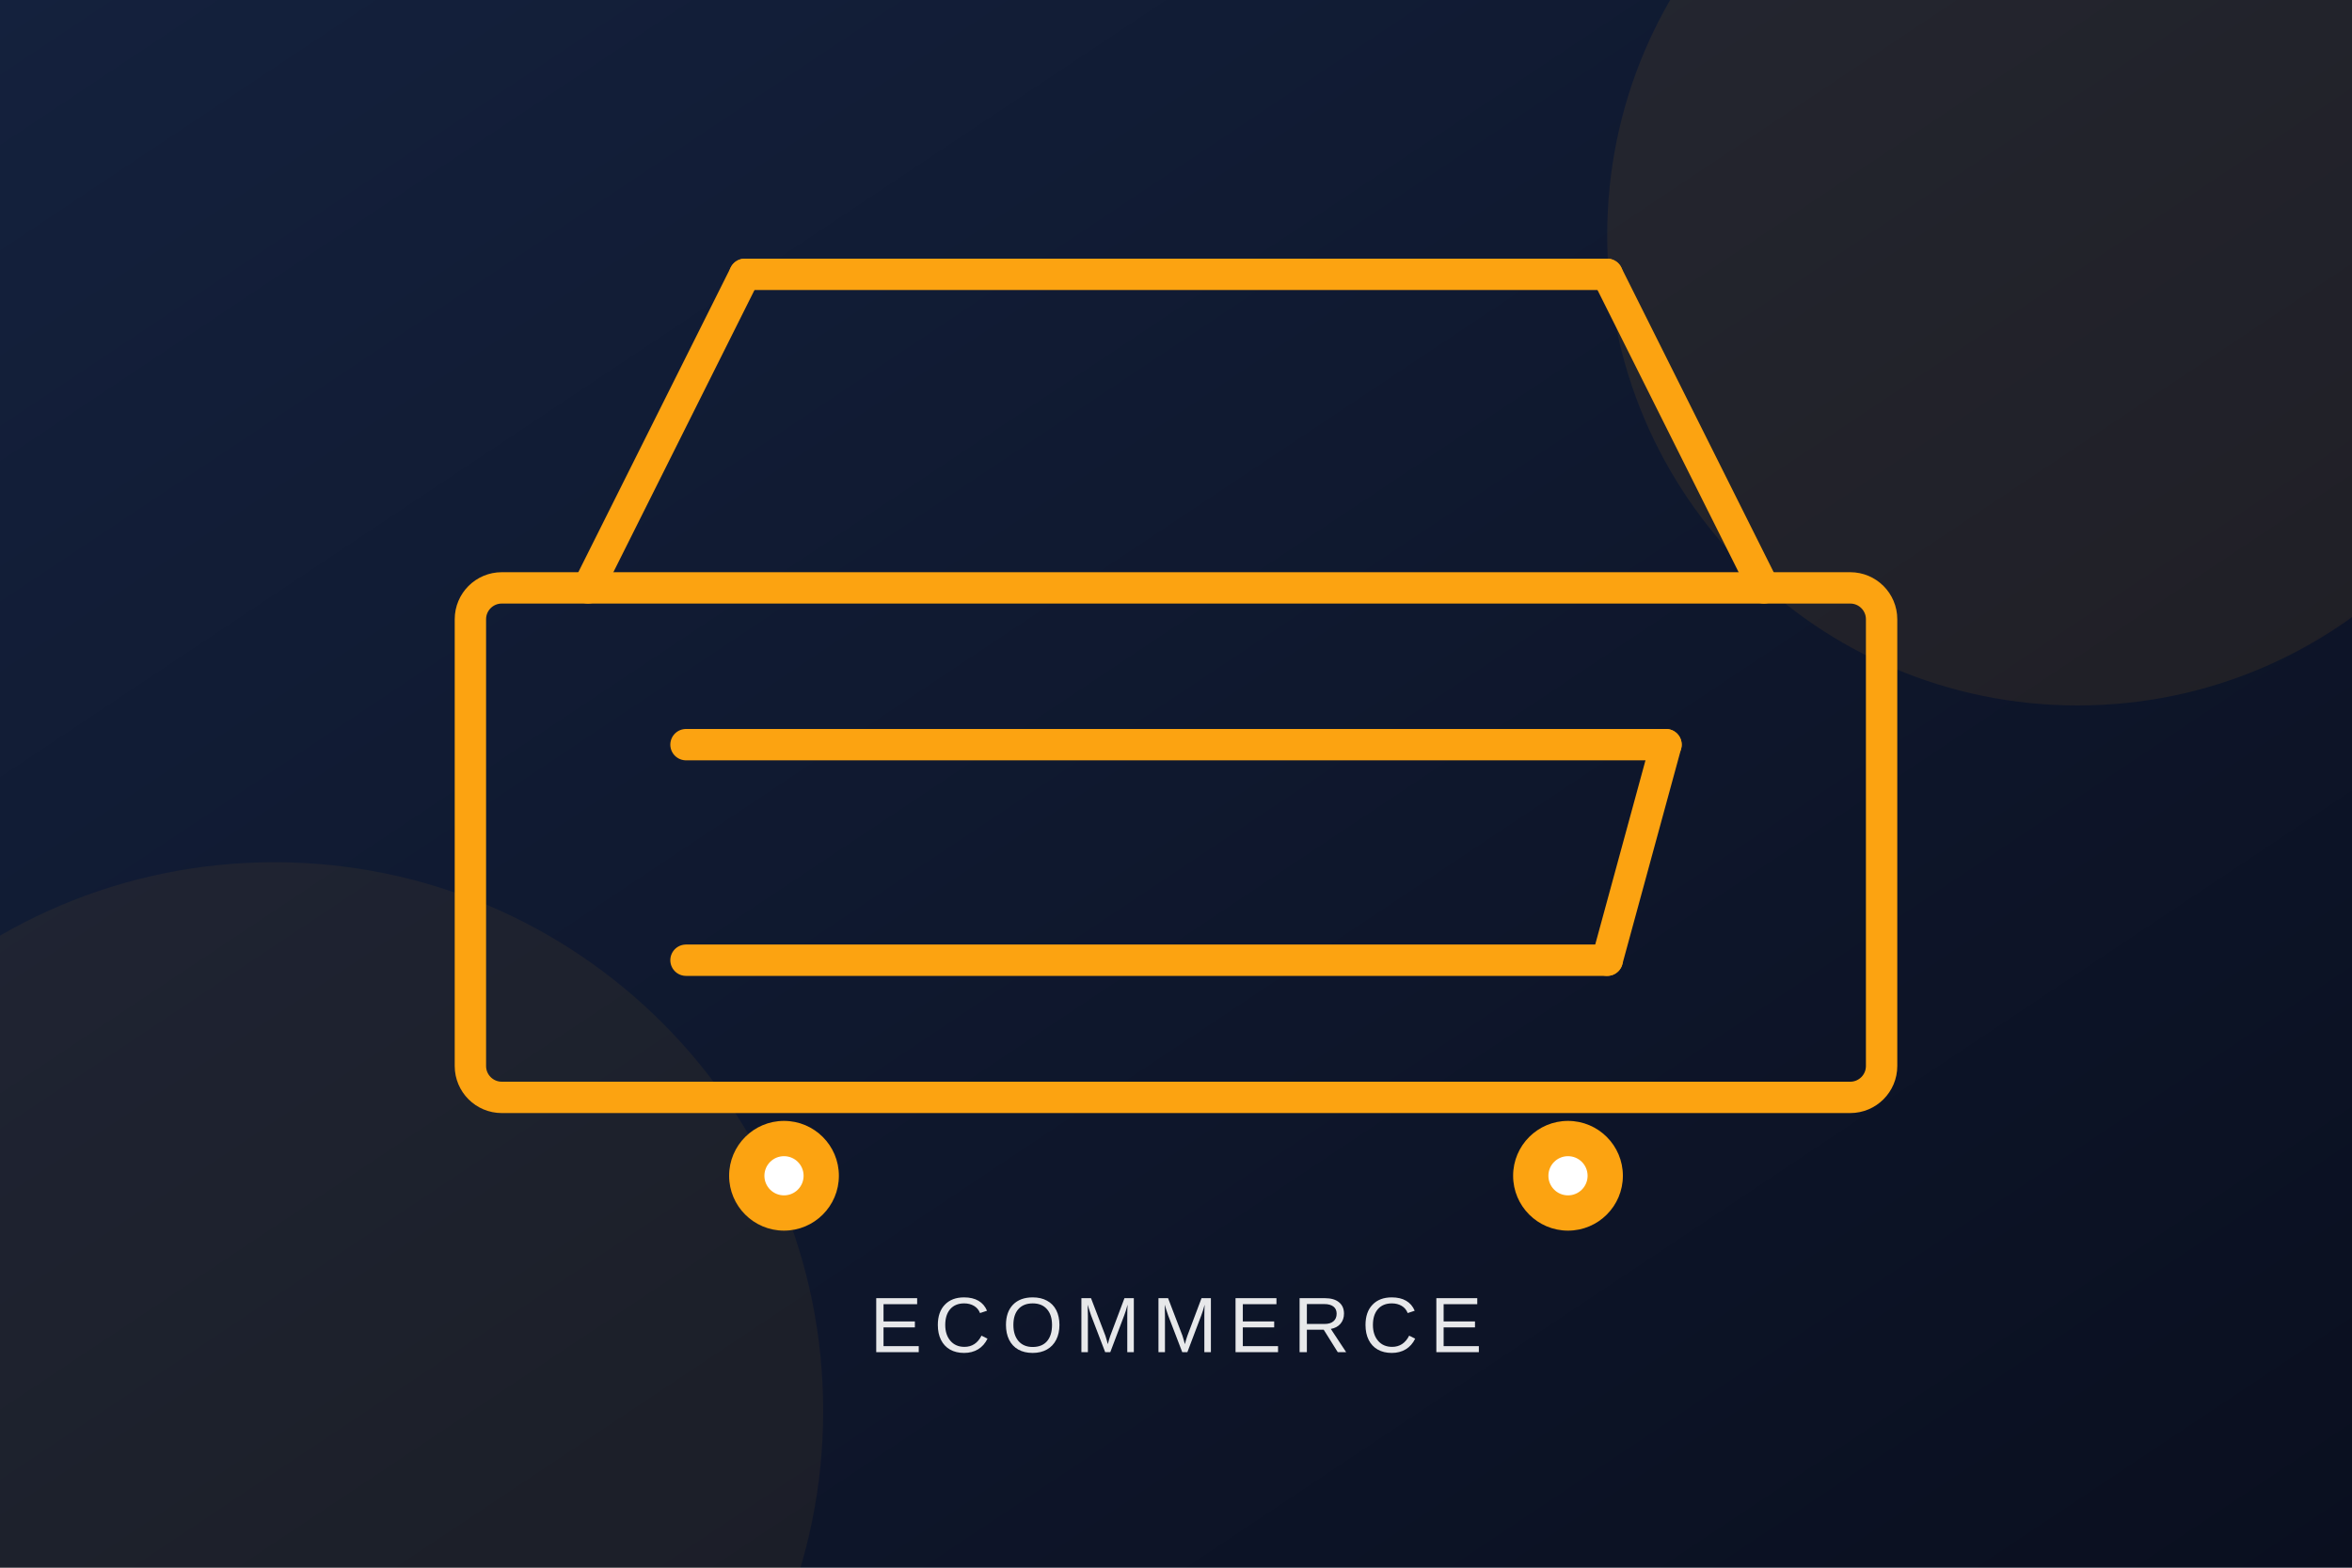
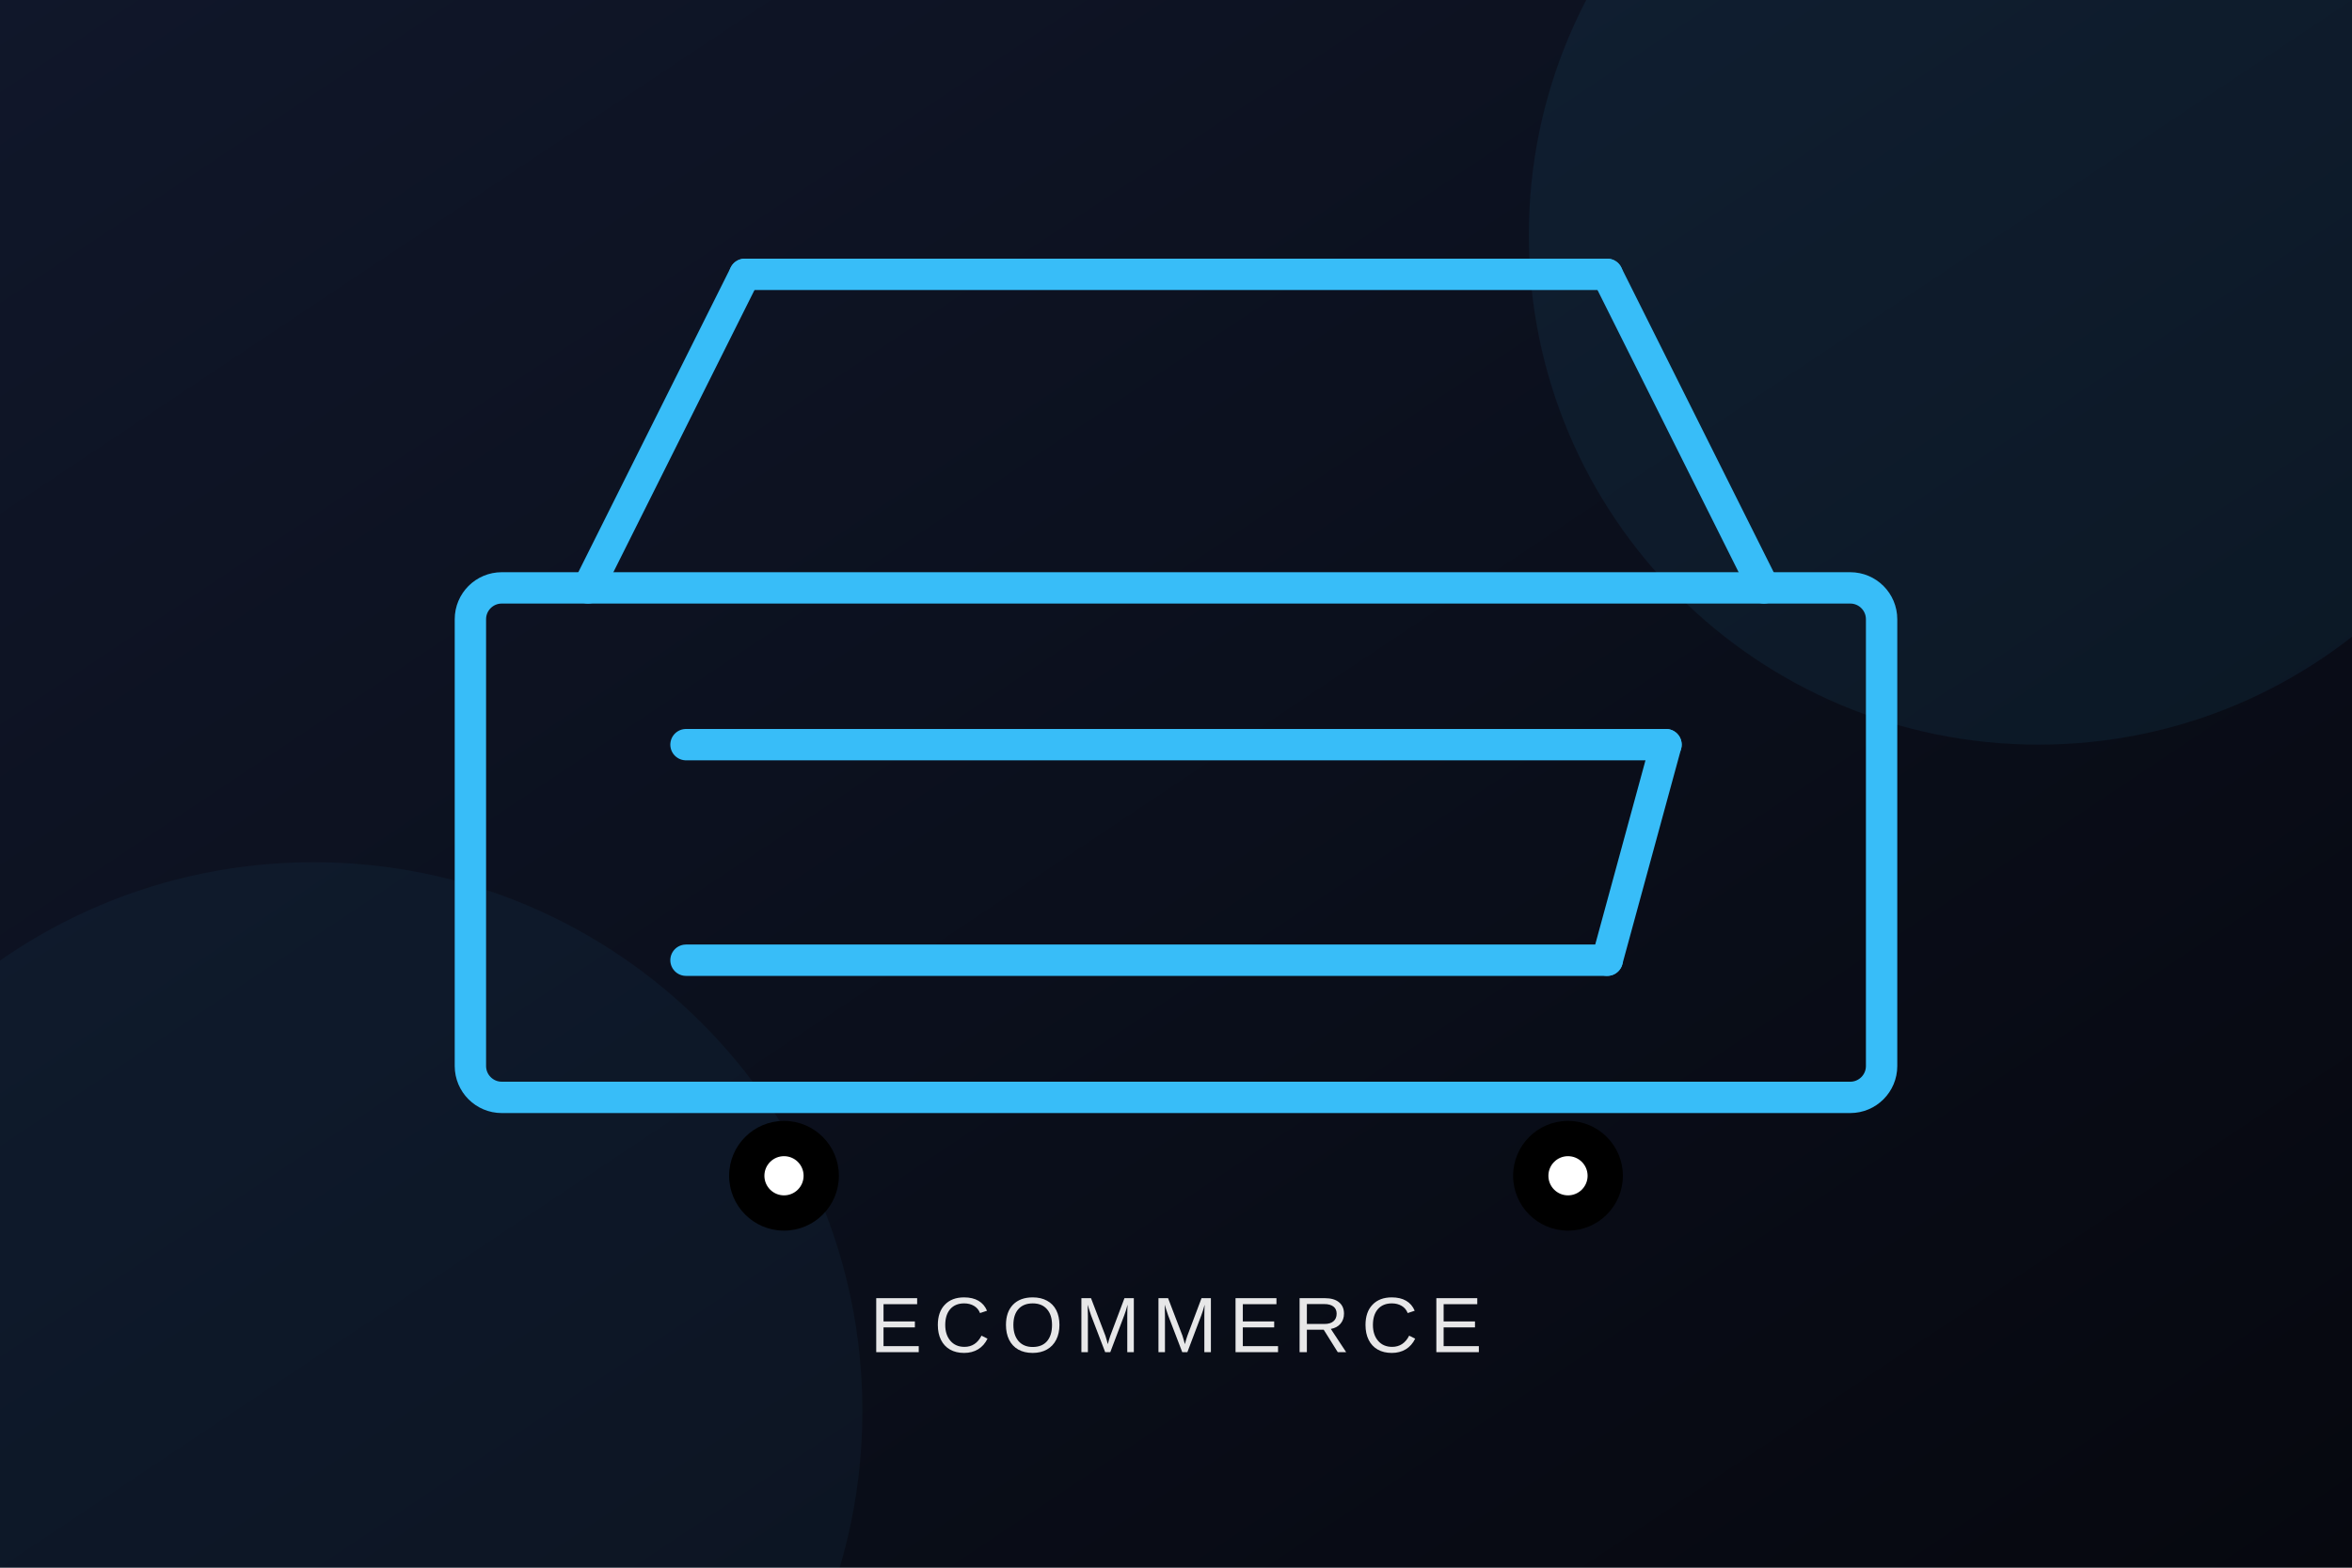
<svg xmlns="http://www.w3.org/2000/svg" width="600" height="400" viewBox="0 0 600 400">
  <defs>
    <linearGradient id="bg" x1="0" y1="0" x2="1" y2="1">
-       <stop offset="0" stop-color="#14213d" />
-       <stop offset="1" stop-color="#0a0f1f" />
+       <stop offset="0" stop-color="#10172a" />
+       <stop offset="1" stop-color="#06080f" />
    </linearGradient>
  </defs>
  <rect width="600" height="400" fill="url(#bg)" />
-   <circle cx="530" cy="60" r="120" fill="#fca311" opacity="0.08" />
-   <circle cx="70" cy="360" r="140" fill="#fca311" opacity="0.06" />
-   <g fill="none" stroke="#fca311" stroke-width="8" stroke-linecap="round" stroke-linejoin="round">
+   <circle cx="520" cy="60" r="130" fill="#38bdf8" opacity="0.07" />
+   <circle cx="80" cy="360" r="140" fill="#38bdf8" opacity="0.05" />
+   <g fill="none" stroke="#38bdf8" stroke-width="8" stroke-linecap="round" stroke-linejoin="round">
    <rect x="120" y="150" width="360" height="130" rx="8" />
    <line x1="150" y1="150" x2="190" y2="70" />
    <line x1="190" y1="70" x2="410" y2="70" />
    <line x1="410" y1="70" x2="450" y2="150" />
    <line x1="175" y1="190" x2="425" y2="190" />
    <line x1="425" y1="190" x2="410" y2="245" />
    <line x1="175" y1="245" x2="410" y2="245" />
  </g>
-   <circle cx="200" cy="300" r="14" fill="#fca311" />
-   <circle cx="400" cy="300" r="14" fill="#fca311" />
+   <circle cx="200" cy="300" r="14" />
+   <circle cx="400" cy="300" r="14" />
  <circle cx="200" cy="300" r="5" fill="#fff" />
  <circle cx="400" cy="300" r="5" fill="#fff" />
  <text x="300" y="345" font-family="Raleway, Arial, sans-serif" font-size="20" fill="#ffffff" opacity="0.9" text-anchor="middle" letter-spacing="3">ECOMMERCE</text>
</svg>
